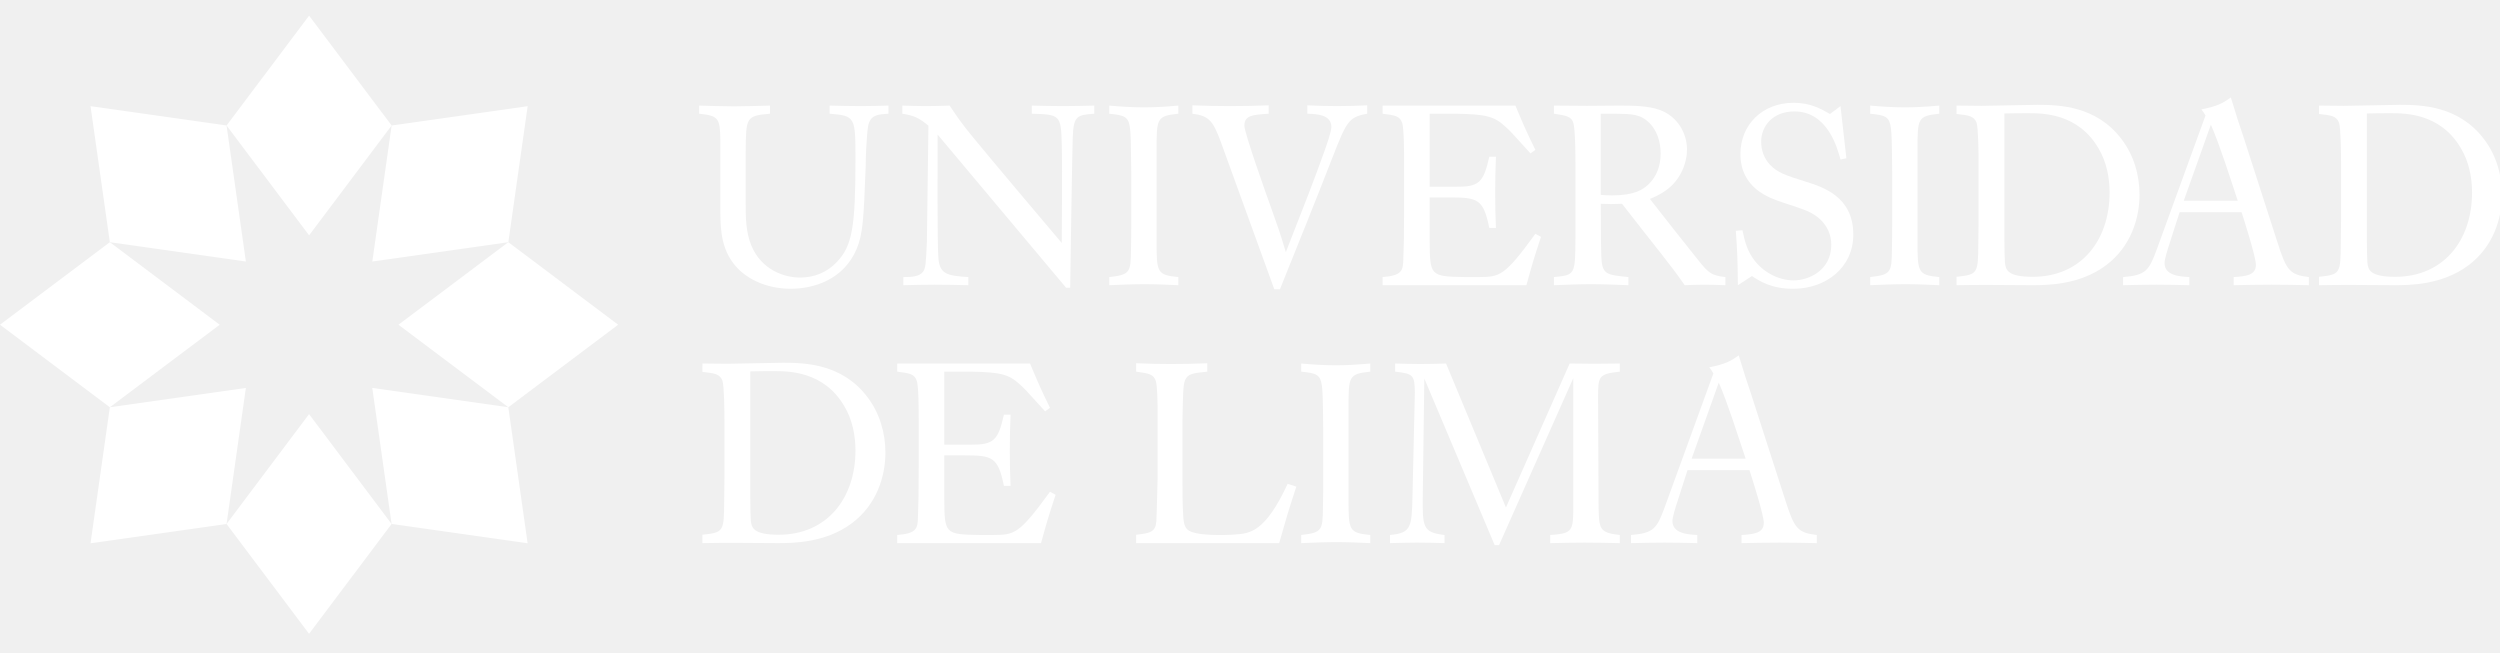
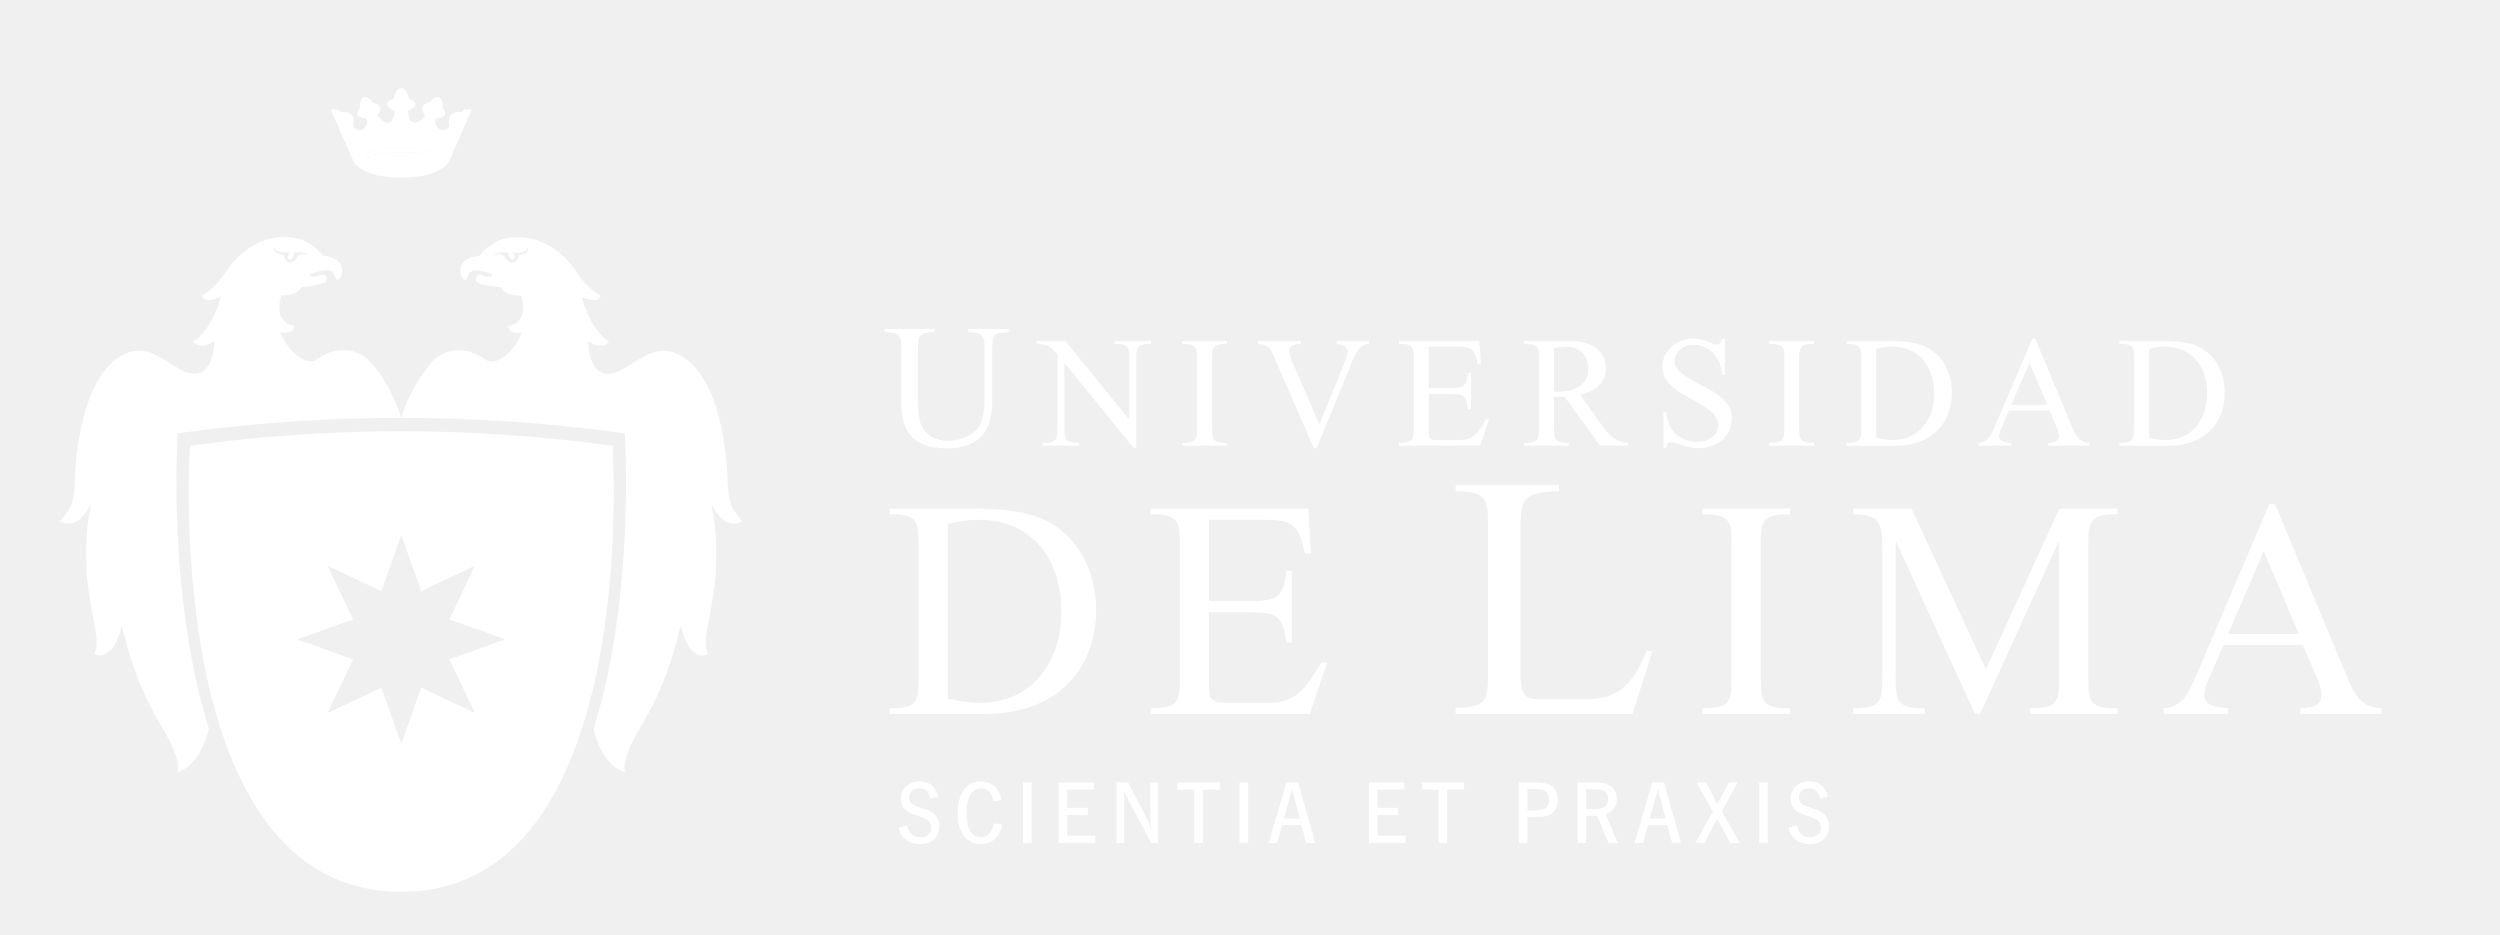
- <svg xmlns="http://www.w3.org/2000/svg" xmlns:xlink="http://www.w3.org/1999/xlink" version="1.1" id="Capa_1" x="0px" y="0px" width="433.111px" height="113px" viewBox="0 0 433.111 113" enable-background="new 0 0 433.111 113" xml:space="preserve">
-   <g>
-     <g>
-       <defs>
-         <rect id="SVGID_1_" x="-121.286" y="-182.743" width="676.028" height="478" />
-       </defs>
-       <clipPath id="SVGID_2_">
-         <use xlink:href="#SVGID_1_" overflow="visible" />
-       </clipPath>
-       <path clip-path="url(#SVGID_2_)" fill="#FFFFFF" d="M121.118,18.292c1.906,0.044,3.989,0.133,6.029,0.133    c2.083,0,4.123-0.089,6.25-0.133v1.41c-4.167,0.353-4.167,0.617-4.211,6.656v8.859c0,2.337,0,4.937,0.975,7.316    c1.774,4.276,5.764,5.554,8.467,5.554c2.395,0,4.656-0.881,6.385-2.732c2.616-2.777,3.191-5.994,3.191-17.675    c0-7.405,0-7.626-4.477-7.979v-1.41c1.773,0.044,3.591,0.089,5.363,0.089c1.597,0,3.238-0.045,4.833-0.089v1.41    c-1.685,0.088-2.837,0.221-3.325,1.455c-0.177,0.44-0.265,0.793-0.398,2.468c-0.222,2.954-0.222,4.628-0.222,5.157    c-0.355,9.345-0.487,11.769-1.596,14.414c-2.307,5.332-7.492,6.831-11.395,6.831c-3.724,0-6.828-1.322-8.867-3.217    c-3.237-3.086-3.28-7.009-3.324-9.962V24.286c-0.045-3.878-0.356-4.231-3.68-4.584v-1.41H121.118z" />
-     </g>
-     <g>
-       <defs>
-         <rect id="SVGID_3_" x="-121.286" y="-182.743" width="676.028" height="478" />
-       </defs>
-       <clipPath id="SVGID_4_">
-         <use xlink:href="#SVGID_3_" overflow="visible" />
-       </clipPath>
-       <path clip-path="url(#SVGID_4_)" fill="#FFFFFF" d="M156.323,18.292c1.373,0.044,2.748,0.089,4.122,0.089    c1.375,0,2.705-0.045,4.079-0.089c1.241,1.851,1.906,2.909,4.168,5.642c3.147,3.835,11.882,14.193,15.251,18.16    c0.088-12.386,0.044-15.03,0-17.146c-0.134-5.025-0.311-5.113-5.188-5.246v-1.41c1.818,0.044,3.636,0.089,5.498,0.089    c1.772,0,3.325-0.045,5.321-0.089v1.41c-2.928,0.221-3.593,0.309-3.726,4.056c-0.088,2.248-0.398,22.259-0.443,26.094h-0.709    L162.44,23.317c0,3.394-0.088,18.997,0.134,21.421c0.223,2.733,1.508,3.042,5.188,3.262v1.41    c-1.952-0.044-3.858-0.088-5.809-0.088c-1.772,0-3.636,0.044-5.454,0.088V48c1.375,0,2.75-0.044,3.415-0.926    c0.443-0.617,0.487-1.278,0.665-5.156l0.266-20.144c-1.64-1.366-2.527-1.764-4.521-2.072L156.323,18.292L156.323,18.292z" />
-     </g>
-     <g>
-       <defs>
-         <rect id="SVGID_5_" x="-121.286" y="-182.743" width="676.028" height="478" />
-       </defs>
-       <clipPath id="SVGID_6_">
-         <use xlink:href="#SVGID_5_" overflow="visible" />
-       </clipPath>
-       <path clip-path="url(#SVGID_6_)" fill="#FFFFFF" d="M192.171,18.292c1.995,0.177,4.034,0.309,6.074,0.309    c1.951,0,3.901-0.132,5.896-0.309v1.41c-3.768,0.396-3.768,0.794-3.768,6.348v15.735c0,5.378,0.045,5.862,3.768,6.215v1.41    c-1.994-0.088-3.856-0.176-5.764-0.176c-2.083,0-4.166,0.088-6.206,0.176V48c3.635-0.396,3.725-0.837,3.768-4.76    c0.045-1.72,0.045-3.482,0.045-5.246v-8.066c-0.045-5.421-0.088-6.699-0.222-7.758c-0.266-1.938-0.886-2.203-3.591-2.468V18.292    L192.171,18.292z" />
-     </g>
-     <g>
-       <defs>
-         <rect id="SVGID_7_" x="-121.286" y="-182.743" width="676.028" height="478" />
-       </defs>
-       <clipPath id="SVGID_8_">
-         <use xlink:href="#SVGID_7_" overflow="visible" />
-       </clipPath>
-       <path clip-path="url(#SVGID_8_)" fill="#FFFFFF" d="M206.581,18.248c2.084,0.088,4.346,0.132,6.518,0.132    c2.217,0,4.479-0.044,6.694-0.132v1.455c-2.748,0.176-4.212,0.264-4.212,2.071c0,1.277,3.947,12.341,4.699,14.413    c1.242,3.482,1.373,3.835,2.484,7.492c3.014-7.668,5.053-12.869,6.737-17.63c0.354-1.014,1.151-3.262,1.151-4.056    c0-2.115-2.481-2.247-4.166-2.291v-1.455c1.729,0.088,3.412,0.132,5.143,0.132c1.773,0,3.502-0.044,5.23-0.132v1.455    c-3.28,0.572-3.59,1.454-5.984,7.492c-2.97,7.67-6.072,15.296-9.132,22.921h-0.978l-9.31-25.653    c-1.331-3.57-2.04-4.408-4.878-4.76v-1.454H206.581z" />
-     </g>
-     <g>
-       <defs>
-         <rect id="SVGID_9_" x="-121.286" y="-182.743" width="676.028" height="478" />
-       </defs>
-       <clipPath id="SVGID_10_">
-         <use xlink:href="#SVGID_9_" overflow="visible" />
-       </clipPath>
-       <path clip-path="url(#SVGID_10_)" fill="#FFFFFF" d="M239.526,18.292h23.01c1.462,3.482,1.861,4.408,3.457,7.67l-0.842,0.617    c-3.592-3.968-3.592-3.968-4.391-4.673c-1.906-1.764-3.367-2.116-8.512-2.204h-4.566v12.65h4.389    c4.168,0.044,4.922-0.661,5.941-5.201h1.152c-0.089,2.072-0.133,4.188-0.133,6.303c0,2.028,0.044,4.056,0.133,6.039h-1.152    c-1.021-5.024-1.994-5.289-6.916-5.289h-3.414v7.493c0.045,6.038,0.045,6.215,6.118,6.303h2.351    c3.68-0.044,4.434-0.044,9.842-7.493l0.977,0.529c-1.242,3.746-1.508,4.672-2.527,8.374h-24.916V48    c3.369-0.265,3.547-1.102,3.591-3.129c0.09-2.116,0.133-4.232,0.133-8.64v-8.286c0-1.366,0-5.862-0.354-6.7    c-0.397-1.146-1.24-1.278-3.367-1.543v-1.41H239.526z" />
-     </g>
-     <g>
-       <defs>
-         <rect id="SVGID_11_" x="-121.286" y="-182.743" width="676.028" height="478" />
-       </defs>
-       <clipPath id="SVGID_12_">
-         <use xlink:href="#SVGID_11_" overflow="visible" />
-       </clipPath>
-       <path clip-path="url(#SVGID_12_)" fill="#FFFFFF" d="M269.21,18.292c1.907,0,3.857,0.044,5.766,0.044    c0.797,0,4.742-0.044,5.629-0.044c2.218,0,5.056,0.044,6.916,0.75c3.104,1.102,4.744,4.055,4.744,6.876    c0,0.969-0.223,2.556-1.063,4.099c-1.507,2.821-3.856,3.79-5.363,4.452c2.792,3.57,5.585,7.14,8.422,10.666    c1.774,2.248,2.351,2.601,4.656,2.865v1.41c-1.241-0.044-2.438-0.088-3.681-0.088c-1.152,0-2.129,0.044-3.369,0.088    c-1.596-2.291-2.04-2.82-3.946-5.289c-2.305-2.909-4.61-5.862-6.915-8.815c-0.621,0-1.24,0.045-1.861,0.045    s-1.197-0.045-1.818-0.045c0,5.554,0.045,7.67,0.089,9.08c0.134,3.173,0.798,3.218,4.698,3.614v1.41    c-2.172-0.088-4.344-0.176-6.516-0.176c-2.085,0-3.945,0.088-6.386,0.176V48c3.681-0.353,3.681-0.396,3.726-6.744V28.562    c0-1.233,0-5.905-0.354-7.229c-0.312-1.189-1.33-1.322-3.37-1.631v-1.41H269.21z M277.323,19.702v14.061    c0.664,0.044,1.285,0.088,1.906,0.088c3.99,0,5.453-1.013,6.473-2.027c1.242-1.234,1.996-2.997,1.996-5.245    c0-2.071-0.665-3.967-1.906-5.245c-1.598-1.587-3.061-1.587-5.854-1.631L277.323,19.702L277.323,19.702z" />
-     </g>
-     <g>
-       <defs>
-         <rect id="SVGID_13_" x="-121.286" y="-182.743" width="676.028" height="478" />
-       </defs>
-       <clipPath id="SVGID_14_">
-         <use xlink:href="#SVGID_13_" overflow="visible" />
-       </clipPath>
-       <path clip-path="url(#SVGID_14_)" fill="#FFFFFF" d="M301.873,39.891c0.354,1.63,0.665,3.173,1.772,4.804    c1.687,2.469,4.479,3.879,7.095,3.879c2.616,0,6.518-1.72,6.518-6.171c0-1.499-0.532-3.438-2.571-4.937    c-1.242-0.882-2.039-1.146-5.809-2.38c-2.395-0.794-7.359-2.469-7.359-8.42c0-4.979,3.726-8.858,9.223-8.858    c2.883,0,4.654,1.014,6.296,1.939l1.817-1.366l1.02,9.035l-1.02,0.221c-0.578-2.16-2.306-8.331-7.98-8.331    c-3.813,0-5.764,2.601-5.764,5.245c0,1.455,0.488,2.91,1.552,4.012c1.286,1.365,2.794,1.851,6.03,2.864    c3.104,0.97,8.379,2.601,8.379,9.212c0,5.73-4.744,9.39-10.42,9.39c-3.855,0-5.852-1.367-7.137-2.205l-2.438,1.587    c-0.046-4.539-0.089-5.598-0.354-9.432L301.873,39.891z" />
-     </g>
-     <g>
-       <defs>
-         <rect id="SVGID_15_" x="-121.286" y="-182.743" width="676.028" height="478" />
-       </defs>
-       <clipPath id="SVGID_16_">
-         <use xlink:href="#SVGID_15_" overflow="visible" />
-       </clipPath>
-       <path clip-path="url(#SVGID_16_)" fill="#FFFFFF" d="M323.999,18.292c1.995,0.177,4.033,0.309,6.072,0.309    c1.951,0,3.902-0.132,5.897-0.309v1.41c-3.77,0.396-3.77,0.794-3.77,6.348v15.735c0,5.378,0.045,5.862,3.77,6.215v1.41    c-1.995-0.088-3.856-0.176-5.765-0.176c-2.083,0-4.167,0.088-6.206,0.176V48c3.635-0.396,3.724-0.837,3.769-4.76    c0.045-1.72,0.045-3.482,0.045-5.246v-8.066c-0.045-5.421-0.09-6.699-0.223-7.758c-0.267-1.938-0.887-2.203-3.591-2.468    L323.999,18.292L323.999,18.292z" />
-     </g>
-     <g>
-       <defs>
-         <rect id="SVGID_17_" x="-121.286" y="-182.743" width="676.028" height="478" />
-       </defs>
-       <clipPath id="SVGID_18_">
-         <use xlink:href="#SVGID_17_" overflow="visible" />
-       </clipPath>
-       <path clip-path="url(#SVGID_18_)" fill="#FFFFFF" d="M338.962,18.292c1.463,0,2.883,0.044,4.346,0.044    c0.709,0,2.705-0.044,4.787-0.088c2.04-0.044,4.123-0.088,4.879-0.088c3.723,0,10.195,0.176,14.541,5.906    c2.172,2.82,3.146,6.303,3.146,9.653c0,4.143-1.508,8.991-5.764,12.209c-4.61,3.481-10.33,3.481-12.945,3.481    c-1.02,0-6.118-0.044-7.271-0.044c-1.861,0-3.592,0-5.72,0.044v-1.454c3.726-0.397,3.726-0.573,3.771-5.818    c0-1.234,0.043-2.468,0.043-3.702V27.856c0-1.365-0.043-5.73-0.354-6.611c-0.444-1.146-1.374-1.278-3.459-1.499L338.962,18.292    L338.962,18.292z M347.253,41.653c0,1.278,0.045,3.394,0.089,3.834c0.134,1.235,0.398,2.469,4.832,2.469    c8.29,0,13.302-6.215,13.302-14.633c0-2.514-0.533-5.334-1.951-7.671c-3.547-6.038-9.664-6.038-12.104-6.038    c-1.109,0-2.794,0-4.168,0.044V41.653z" />
-     </g>
-     <g>
-       <defs>
-         <rect id="SVGID_19_" x="-121.286" y="-182.743" width="676.028" height="478" />
-       </defs>
-       <clipPath id="SVGID_20_">
-         <use xlink:href="#SVGID_19_" overflow="visible" />
-       </clipPath>
-       <path clip-path="url(#SVGID_20_)" fill="#FFFFFF" d="M367.813,48c3.901-0.308,4.479-1.102,5.809-4.717    c2.838-7.757,5.631-15.515,8.469-23.272c-0.267-0.44-0.354-0.617-0.71-1.058c2.839-0.573,3.681-1.058,5.099-2.072    c1.108,3.615,1.33,4.32,2.174,6.789l5.896,18.292c1.552,4.849,2.084,5.642,5.453,6.038v1.411    c-2.084-0.045-4.345-0.089-6.519-0.089c-2.172,0-4.346,0.044-6.518,0.089V48c2.129-0.133,3.858-0.308,3.858-2.115    c0-1.322-1.861-7.185-2.483-9.124h-10.729c-0.576,1.764-1.152,3.526-1.686,5.245c-0.398,1.19-0.931,2.909-0.931,3.57    c0,2.204,2.749,2.336,4.3,2.424v1.411c-1.861-0.045-3.813-0.089-5.675-0.089c-1.95,0-3.856,0.044-5.808,0.089V48L367.813,48z     M387.677,34.777c-1.463-4.408-3.148-9.741-4.656-13.18l-4.697,13.18H387.677z" />
-     </g>
-     <g>
-       <defs>
-         <rect id="SVGID_21_" x="-121.286" y="-182.743" width="676.028" height="478" />
-       </defs>
-       <clipPath id="SVGID_22_">
-         <use xlink:href="#SVGID_21_" overflow="visible" />
-       </clipPath>
-       <path clip-path="url(#SVGID_22_)" fill="#FFFFFF" d="M401.756,18.292c1.463,0,2.882,0.044,4.345,0.044    c0.71,0,2.705-0.044,4.788-0.088c2.04-0.044,4.123-0.088,4.878-0.088c3.725,0,10.196,0.176,14.541,5.906    c2.174,2.82,3.148,6.303,3.148,9.653c0,4.143-1.508,8.991-5.764,12.209c-4.611,3.481-10.33,3.481-12.945,3.481    c-1.021,0-6.119-0.044-7.271-0.044c-1.861,0-3.592,0-5.72,0.044v-1.454c3.726-0.397,3.726-0.573,3.771-5.818    c0-1.234,0.044-2.468,0.044-3.702V27.856c0-1.365-0.044-5.73-0.354-6.611c-0.444-1.146-1.374-1.278-3.459-1.499L401.756,18.292    L401.756,18.292z M410.047,41.653c0,1.278,0.044,3.394,0.089,3.834c0.133,1.235,0.398,2.469,4.832,2.469    c8.29,0,13.301-6.215,13.301-14.633c0-2.514-0.531-5.334-1.95-7.671c-3.546-6.038-9.663-6.038-12.104-6.038    c-1.107,0-2.794,0-4.168,0.044V41.653z" />
-     </g>
-     <g>
-       <defs>
-         <rect id="SVGID_23_" x="-121.286" y="-182.743" width="676.028" height="478" />
-       </defs>
-       <clipPath id="SVGID_24_">
-         <use xlink:href="#SVGID_23_" overflow="visible" />
-       </clipPath>
-       <path clip-path="url(#SVGID_24_)" fill="#FFFFFF" d="M121.693,62.977c1.463,0,2.883,0.043,4.345,0.043    c0.71,0,2.706-0.043,4.788-0.088c2.04-0.043,4.124-0.088,4.878-0.088c3.725,0,10.196,0.176,14.541,5.906    c2.172,2.82,3.148,6.303,3.148,9.652c0,4.144-1.508,8.99-5.764,12.209c-4.611,3.481-10.331,3.481-12.946,3.481    c-1.02,0-6.118-0.045-7.271-0.045c-1.862,0-3.592,0-5.72,0.045v-1.452c3.724-0.397,3.724-0.572,3.769-5.818    c0-1.234,0.043-2.469,0.043-3.702V72.54c0-1.366-0.043-5.729-0.354-6.61c-0.443-1.146-1.375-1.279-3.458-1.498L121.693,62.977    L121.693,62.977z M129.984,86.337c0,1.277,0.045,3.394,0.089,3.834c0.132,1.235,0.399,2.47,4.832,2.47    c8.291,0,13.3-6.217,13.3-14.635c0-2.513-0.531-5.334-1.95-7.669c-3.547-6.039-9.664-6.039-12.104-6.039    c-1.108,0-2.792,0-4.167,0.043V86.337L129.984,86.337z" />
-     </g>
-     <g>
-       <defs>
-         <rect id="SVGID_25_" x="-121.286" y="-182.743" width="676.028" height="478" />
-       </defs>
-       <clipPath id="SVGID_26_">
-         <use xlink:href="#SVGID_25_" overflow="visible" />
-       </clipPath>
-       <path clip-path="url(#SVGID_26_)" fill="#FFFFFF" d="M155.436,62.977h23.01c1.463,3.48,1.862,4.407,3.458,7.668l-0.843,0.617    c-3.591-3.967-3.591-3.967-4.389-4.672c-1.906-1.763-3.369-2.115-8.513-2.204h-4.566v12.65h4.39    c4.168,0.044,4.921-0.661,5.94-5.201h1.153c-0.089,2.072-0.133,4.188-0.133,6.304c0,2.027,0.044,4.055,0.133,6.037h-1.153    c-1.02-5.023-1.994-5.289-6.915-5.289h-3.415v7.493c0.045,6.039,0.045,6.216,6.118,6.304h2.351    c3.68-0.045,4.434-0.045,9.842-7.492l0.976,0.529c-1.241,3.745-1.508,4.672-2.527,8.373h-24.916v-1.41    c3.369-0.265,3.547-1.103,3.592-3.129c0.089-2.115,0.132-4.23,0.132-8.64v-8.287c0-1.366,0-5.86-0.354-6.698    c-0.398-1.146-1.241-1.279-3.369-1.543v-1.41H155.436z" />
-     </g>
-     <g>
-       <defs>
-         <rect id="SVGID_27_" x="-121.286" y="-182.743" width="676.028" height="478" />
-       </defs>
-       <clipPath id="SVGID_28_">
-         <use xlink:href="#SVGID_27_" overflow="visible" />
-       </clipPath>
-       <path clip-path="url(#SVGID_28_)" fill="#FFFFFF" d="M196.827,62.932c1.906,0.088,4.034,0.133,6.074,0.133    c2.083,0,4.167-0.045,6.251-0.133v1.454c-2.526,0.265-3.369,0.354-3.857,1.499c-0.354,0.881-0.354,2.909-0.443,7.098v8.858    c0,3.042,0,5.511,0.133,7.492c0.045,0.706,0.089,1.853,0.755,2.424c1.24,1.146,6.649,0.972,8.245,0.839    c2.527-0.177,5.188-0.354,9.089-8.771l1.507,0.484c-1.418,4.318-1.771,5.553-2.971,9.784h-24.782v-1.452    c2.394-0.266,3.369-0.441,3.502-2.336c0.044-1.015,0.09-1.896,0.222-7.537V71.262c0-1.102-0.043-4.451-0.31-5.244    c-0.399-1.19-1.153-1.322-3.414-1.632L196.827,62.932L196.827,62.932z" />
-     </g>
-     <g>
-       <defs>
-         <rect id="SVGID_29_" x="-121.286" y="-182.743" width="676.028" height="478" />
-       </defs>
-       <clipPath id="SVGID_30_">
-         <use xlink:href="#SVGID_29_" overflow="visible" />
-       </clipPath>
-       <path clip-path="url(#SVGID_30_)" fill="#FFFFFF" d="M225.427,62.977c1.995,0.176,4.033,0.309,6.072,0.309    c1.952,0,3.902-0.133,5.896-0.309v1.409c-3.769,0.396-3.769,0.794-3.769,6.347v15.736c0,5.377,0.045,5.862,3.769,6.215v1.41    c-1.994-0.088-3.855-0.176-5.764-0.176c-2.083,0-4.167,0.088-6.206,0.176v-1.41c3.636-0.396,3.724-0.838,3.769-4.761    c0.045-1.719,0.045-3.481,0.045-5.245v-8.064c-0.045-5.422-0.09-6.701-0.223-7.758c-0.267-1.939-0.888-2.205-3.591-2.47    L225.427,62.977L225.427,62.977z" />
-     </g>
-     <g>
-       <defs>
-         <rect id="SVGID_31_" x="-121.286" y="-182.743" width="676.028" height="478" />
-       </defs>
-       <clipPath id="SVGID_32_">
-         <use xlink:href="#SVGID_31_" overflow="visible" />
-       </clipPath>
-       <path clip-path="url(#SVGID_32_)" fill="#FFFFFF" d="M241.698,62.977c1.463,0.043,2.971,0.086,4.433,0.086    c1.463,0,2.927-0.043,4.39-0.086l10.375,24.946l11.039-24.946c1.418,0,2.838,0.043,4.301,0.043s2.927-0.043,4.39-0.043v1.41    c-3.681,0.396-3.769,0.793-3.769,4.451l0.088,18.909c0.089,3.879,0.089,4.54,3.681,4.937v1.41    c-2.039-0.044-4.079-0.088-6.118-0.088c-1.861,0-3.635,0.044-5.941,0.088v-1.41c3.459-0.22,3.946-0.572,3.99-3.834V65.532    L259.7,94.445h-0.754l-12.192-28.869l-0.267,20.408c-0.043,5.289-0.043,6.258,3.77,6.699v1.409    c-1.552-0.044-3.146-0.088-4.699-0.088c-1.598,0-2.75,0.044-4.744,0.088v-1.409c3.725-0.354,3.77-1.322,3.9-7.054l0.4-17.587    c-0.045-3.041-0.223-3.307-3.414-3.658v-1.408H241.698z" />
-     </g>
-     <g>
-       <defs>
-         <rect id="SVGID_33_" x="-121.286" y="-182.743" width="676.028" height="478" />
-       </defs>
-       <clipPath id="SVGID_34_">
-         <use xlink:href="#SVGID_33_" overflow="visible" />
-       </clipPath>
-       <path clip-path="url(#SVGID_34_)" fill="#FFFFFF" d="M282.558,92.684c3.9-0.309,4.478-1.103,5.808-4.717    c2.838-7.757,5.632-15.515,8.469-23.271c-0.267-0.44-0.354-0.617-0.71-1.059c2.838-0.572,3.682-1.058,5.1-2.07    c1.107,3.613,1.33,4.318,2.172,6.787l5.896,18.293c1.551,4.848,2.084,5.642,5.453,6.037v1.41    c-2.083-0.044-4.346-0.088-6.518-0.088c-2.174,0-4.346,0.044-6.518,0.088v-1.41c2.127-0.132,3.857-0.309,3.857-2.115    c0-1.322-1.863-7.186-2.483-9.125h-10.729c-0.574,1.765-1.151,3.527-1.685,5.246c-0.399,1.189-0.931,2.91-0.931,3.57    c0,2.203,2.748,2.336,4.301,2.424v1.41c-1.861-0.044-3.813-0.088-5.676-0.088c-1.95,0-3.857,0.044-5.807,0.088V92.684    L282.558,92.684z M302.419,79.461c-1.463-4.408-3.148-9.74-4.654-13.179l-4.699,13.179H302.419z" />
-     </g>
-     <g>
-       <defs>
-         <rect id="SVGID_35_" x="-121.286" y="-182.743" width="676.028" height="478" />
-       </defs>
-       <clipPath id="SVGID_36_">
-         <use xlink:href="#SVGID_35_" overflow="visible" />
-       </clipPath>
-       <polygon clip-path="url(#SVGID_36_)" fill="#FFFFFF" points="39.25,21.741 53.55,2.711 67.849,21.741 53.55,40.771   " />
-     </g>
-     <g>
-       <defs>
-         <rect id="SVGID_37_" x="-121.286" y="-182.743" width="676.028" height="478" />
-       </defs>
-       <clipPath id="SVGID_38_">
-         <use xlink:href="#SVGID_37_" overflow="visible" />
-       </clipPath>
-       <polygon clip-path="url(#SVGID_38_)" fill="#FFFFFF" points="67.849,21.741 91.415,18.396 88.069,41.961 64.502,45.307   " />
-     </g>
-     <g>
-       <defs>
-         <rect id="SVGID_39_" x="-121.286" y="-182.743" width="676.028" height="478" />
-       </defs>
-       <clipPath id="SVGID_40_">
-         <use xlink:href="#SVGID_39_" overflow="visible" />
-       </clipPath>
-       <polygon clip-path="url(#SVGID_40_)" fill="#FFFFFF" points="88.062,41.958 107.091,56.256 88.062,70.555 69.032,56.256   " />
-     </g>
-     <g>
-       <defs>
-         <rect id="SVGID_41_" x="-121.286" y="-182.743" width="676.028" height="478" />
-       </defs>
-       <clipPath id="SVGID_42_">
-         <use xlink:href="#SVGID_41_" overflow="visible" />
-       </clipPath>
-       <polygon clip-path="url(#SVGID_42_)" fill="#FFFFFF" points="88.062,70.555 91.407,94.12 67.841,90.773 64.495,67.208   " />
-     </g>
-     <g>
-       <defs>
-         <rect id="SVGID_43_" x="-121.286" y="-182.743" width="676.028" height="478" />
-       </defs>
-       <clipPath id="SVGID_44_">
-         <use xlink:href="#SVGID_43_" overflow="visible" />
-       </clipPath>
-       <polygon clip-path="url(#SVGID_44_)" fill="#FFFFFF" points="67.842,90.773 53.544,109.803 39.247,90.773 53.544,71.743   " />
-     </g>
-     <g>
-       <defs>
-         <rect id="SVGID_45_" x="-121.286" y="-182.743" width="676.028" height="478" />
-       </defs>
-       <clipPath id="SVGID_46_">
-         <use xlink:href="#SVGID_45_" overflow="visible" />
-       </clipPath>
-       <polygon clip-path="url(#SVGID_46_)" fill="#FFFFFF" points="39.25,90.773 15.684,94.12 19.03,70.555 42.596,67.208   " />
-     </g>
-     <g>
-       <defs>
-         <rect id="SVGID_47_" x="-121.286" y="-182.743" width="676.028" height="478" />
-       </defs>
-       <clipPath id="SVGID_48_">
-         <use xlink:href="#SVGID_47_" overflow="visible" />
-       </clipPath>
-       <polygon clip-path="url(#SVGID_48_)" fill="#FFFFFF" points="19.03,70.555 0,56.256 19.03,41.958 38.06,56.256   " />
-     </g>
-     <g>
-       <defs>
-         <rect id="SVGID_49_" x="-121.286" y="-182.743" width="676.028" height="478" />
-       </defs>
-       <clipPath id="SVGID_50_">
-         <use xlink:href="#SVGID_49_" overflow="visible" />
-       </clipPath>
-       <polygon clip-path="url(#SVGID_50_)" fill="#FFFFFF" points="19.03,41.961 15.684,18.395 39.25,21.74 42.596,45.307   " />
-     </g>
-   </g>
+ <svg xmlns="http://www.w3.org/2000/svg" version="1.1" id="Capa_1" x="0px" y="0px" width="141.73px" height="53px" viewBox="0 0 141.73 53" enable-background="new 0 0 141.73 53" xml:space="preserve">
+   <path fill="#FFFFFF" d="M10.076,24.571c0,0,5.688-0.892,12.67-0.879c-0.404-1.292-1.037-2.375-1.771-3.211  c0,0-1.208-1.377-3.038-0.086c-0.365,0.259-1.342,0.009-2.068-1.576c0.074,0.048,0.823,0.145,0.79-0.354  c0,0-1.207-0.098-0.709-1.725l0.127,0.011c0,0,0.707,0.052,1.033-0.489c0,0,0.748-0.023,1.258-0.227  c0.319-0.127,0.087-0.594-0.163-0.448c0,0-0.273,0.104-0.437,0.104c-0.297-0.041-0.209-0.163,0.116-0.256  c0.58-0.165,0.961-0.18,1.078,0.187c0,0,0.116,0.385,0.285,0.181c0.234-0.282,0.367-1.187-0.943-1.31c0,0-0.367-0.546-1.135-0.879  c0,0-2.229-0.954-4.226,1.575c0,0-0.597,1.095-1.483,1.564c-0.083,0.042,0.129,0.515,1.053,0.064c0,0-0.381,1.741-1.526,2.536  c-0.103,0.07,0.494,0.536,1.161-0.032c0,0,0.003,2.174-1.389,1.829c-0.65-0.08-1.851-1.256-2.78-1.263c0,0-2.762-0.403-3.583,5.535  c-0.342,2.471,0.139,2.919-0.99,4.112c0,0,0.892,0.72,1.751-0.957c-0.038,0.429-0.417,1.495-0.215,4.298  c0.301,2.536,0.764,3.437,0.419,4.169c0.043,0.17,1.125,0.418,1.543-1.611c0,0,0.6,3.011,2.135,5.539  c1.613,2.657,0.853,2.857,1.002,2.81c1.17-0.359,1.63-1.784,1.804-2.469C9.46,33.717,10.076,24.571,10.076,24.571 M15.593,14.04  c0.014,0.371,0.863,0.266,0.863,0.266c-0.282,0.322-0.11,0.466,0.054,0.391c0.164-0.076,0.148-0.378,0.148-0.378  c0.732-0.065,0.816,0.155,0.816,0.155c-0.449-0.186-0.583,0.067-0.583,0.067c-0.493,0.711-0.843,0.086-0.776-0.068  C15.287,14.287,15.593,14.04,15.593,14.04" />
+   <path fill="#FFFFFF" d="M41.097,25.428c-0.821-5.938-3.583-5.535-3.583-5.535c-0.929,0.006-2.13,1.183-2.78,1.263  c-1.393,0.347-1.39-1.83-1.39-1.83c0.667,0.57,1.263,0.104,1.161,0.034c-1.145-0.796-1.525-2.537-1.525-2.537  c0.923,0.452,1.136-0.021,1.052-0.063c-0.886-0.468-1.482-1.563-1.482-1.563c-1.997-2.529-4.227-1.575-4.227-1.575  c-0.769,0.332-1.135,0.878-1.135,0.878c-1.31,0.123-1.177,1.028-0.943,1.31c0.169,0.205,0.285-0.18,0.285-0.18  c0.117-0.367,0.497-0.352,1.077-0.186c0.326,0.093,0.414,0.215,0.116,0.256c-0.164,0-0.437-0.105-0.437-0.105  c-0.25-0.145-0.483,0.321-0.163,0.449c0.509,0.204,1.257,0.226,1.257,0.226c0.326,0.542,1.033,0.491,1.033,0.491l0.127-0.012  c0.498,1.627-0.709,1.726-0.709,1.726c-0.033,0.499,0.716,0.401,0.79,0.354c-0.725,1.585-1.702,1.835-2.067,1.577  c-1.831-1.292-3.039,0.084-3.039,0.084c-0.732,0.835-1.364,1.915-1.768,3.203h0.001c6.984-0.012,12.674,0.878,12.674,0.878  s0.616,9.161-1.774,16.76c0.176,0.687,0.637,2.102,1.802,2.458c0.15,0.046-0.61-0.154,1.002-2.812  c1.535-2.527,2.135-5.539,2.135-5.539c0.419,2.03,1.5,1.783,1.543,1.612c-0.344-0.731,0.119-1.632,0.419-4.168  c0.203-2.803-0.176-3.87-0.214-4.297c0.86,1.676,1.751,0.956,1.751,0.956C40.958,28.348,41.438,27.899,41.097,25.428 M29.376,14.48  c0.066,0.156-0.284,0.78-0.777,0.07c0,0-0.135-0.254-0.583-0.068c0,0,0.084-0.22,0.816-0.155c0,0-0.014,0.302,0.149,0.377  c0.164,0.076,0.335-0.068,0.053-0.39c0,0,0.849,0.105,0.863-0.266C29.897,14.048,30.203,14.295,29.376,14.48" />
+   <path fill="#FFFFFF" d="M34.727,25.279c0,0-5.377-0.841-11.979-0.83c-6.599-0.011-11.979,0.83-11.979,0.83  s-1.7,25.278,11.979,25.278C36.428,50.557,34.727,25.279,34.727,25.279 M26.928,40.429L23.88,38.98l-1.131,3.18l-1.131-3.18  l-3.05,1.448l1.45-3.05l-3.182-1.132l3.182-1.129l-1.45-3.05l3.05,1.449l1.131-3.181l1.131,3.181l3.048-1.449l-1.448,3.05  l3.181,1.129l-3.181,1.132L26.928,40.429z" />
+   <path fill="#FFFFFF" d="M20.595,8.892c0.171-0.319,0.934-0.492,2.147-0.488h0.003h0.003c1.216-0.004,1.978,0.17,2.148,0.489  c0.051,0.094-0.196,0.13-0.206,0.11c-0.074-0.138-0.566-0.37-1.945-0.366c-1.695-0.005-1.924,0.328-1.944,0.366  C20.791,9.021,20.543,8.987,20.595,8.892" />
+   <path fill="#FFFFFF" d="M22.748,10.069h0.001c2.354,0,2.726-0.958,2.726-0.958l1.257-2.886c0,0-0.437-0.124-0.539,0.144  c0,0-0.93-0.221-0.718,0.79c0,0-0.451,0.588-0.779-0.132c0,0-0.12-0.341,0.18-0.341c0,0,0.627-0.015,0.223-0.585  c0,0,0.017-1.153-0.779-0.271c0,0-0.717,0.095-0.209,0.713c0,0-0.852,1.085-0.987-0.25c0,0,0.927-0.403,0.061-0.687  c-0.118-0.62-0.382-0.6-0.427-0.607h-0.025c-0.316,0.012-0.419,0.607-0.419,0.607c-0.869,0.284,0.061,0.687,0.061,0.687  c-0.137,1.334-0.989,0.25-0.989,0.25c0.508-0.619-0.21-0.713-0.21-0.713c-0.793-0.883-0.78,0.271-0.78,0.271  c-0.405,0.57,0.228,0.585,0.228,0.585c0.297,0,0.178,0.341,0.178,0.341c-0.331,0.72-0.78,0.132-0.78,0.132  c0.21-1.01-0.718-0.79-0.718-0.79c-0.1-0.256-0.544-0.141-0.544-0.141l1.262,2.882C20.022,9.111,20.393,10.069,22.748,10.069   M20.595,8.892c0.171-0.319,0.934-0.492,2.146-0.488h0.003h0.003c1.214-0.004,1.978,0.17,2.148,0.489  c0.05,0.094-0.196,0.13-0.206,0.11c-0.075-0.138-0.567-0.37-1.946-0.365c-1.695-0.006-1.923,0.327-1.943,0.365  C20.791,9.022,20.543,8.987,20.595,8.892" />
+   <path fill="#FFFFFF" d="M52.74,45.271c-0.077-0.39-0.289-0.585-0.629-0.585c-0.333,0-0.565,0.21-0.565,0.514  c0,0.309,0.129,0.427,0.643,0.586c0.309,0.092,0.494,0.175,0.658,0.272c0.263,0.165,0.412,0.453,0.412,0.788  c0,0.602-0.442,1.009-1.091,1.009c-0.638,0-1.1-0.351-1.219-0.932l0.469-0.122c0.138,0.473,0.36,0.667,0.766,0.667  c0.354,0,0.603-0.221,0.603-0.54c0-0.33-0.166-0.489-0.649-0.639c-0.344-0.103-0.447-0.144-0.602-0.228  c-0.303-0.168-0.458-0.442-0.458-0.806c0-0.556,0.448-0.957,1.07-0.957c0.551,0,0.926,0.313,1.04,0.868L52.74,45.271z" />
+   <path fill="#FFFFFF" d="M56.32,45.441c-0.088-0.489-0.335-0.756-0.695-0.756c-0.52,0-0.833,0.514-0.833,1.363  c0,0.947,0.278,1.419,0.833,1.419c0.365,0,0.648-0.309,0.725-0.792l0.469,0.087c-0.124,0.68-0.582,1.092-1.209,1.092  c-0.823,0-1.317-0.664-1.317-1.766c0-1.111,0.505-1.789,1.327-1.789c0.608,0,1.014,0.359,1.169,1.049L56.32,45.441z" />
+   <rect x="57.996" y="44.361" fill="#FFFFFF" width="0.489" height="3.432" />
+   <polygon fill="#FFFFFF" points="62.02,44.361 62.02,44.762 60.502,44.762 60.502,45.797 61.675,45.797 61.675,46.213 60.502,46.213   60.502,47.376 62.097,47.376 62.097,47.792 60.014,47.792 60.014,44.361 " />
+   <path fill="#FFFFFF" d="M65.657,47.793H65.26l-1.363-2.587c-0.092-0.169-0.118-0.237-0.189-0.432c0.025,0.184,0.03,0.339,0.03,0.724  v2.295h-0.447v-3.432h0.668l1.096,2.119c0.066,0.13,0.133,0.315,0.205,0.551c-0.036-0.262-0.051-0.509-0.051-0.792v-1.878h0.447  V47.793z" />
+   <polygon fill="#FFFFFF" points="69.15,44.361 69.15,44.773 68.193,44.773 68.193,47.792 67.704,47.792 67.704,44.773 66.757,44.773   66.757,44.361 " />
+   <rect x="70.271" y="44.361" fill="#FFFFFF" width="0.488" height="3.432" />
+   <path fill="#FFFFFF" d="M72.4,47.793h-0.478l1.008-3.432h0.664l0.962,3.432h-0.504l-0.268-1.009h-1.096L72.4,47.793z M73.688,46.408  l-0.376-1.415c-0.047-0.185-0.047-0.18-0.067-0.292c-0.011,0.082-0.016,0.107-0.036,0.184c-0.015,0.042-0.02,0.078-0.03,0.108  l-0.392,1.415H73.688z" />
+   <polygon fill="#FFFFFF" points="79.613,44.361 79.613,44.762 78.096,44.762 78.096,45.797 79.269,45.797 79.269,46.213   78.096,46.213 78.096,47.376 79.689,47.376 79.689,47.792 77.606,47.792 77.606,44.361 " />
+   <polygon fill="#FFFFFF" points="83.003,44.361 83.003,44.773 82.046,44.773 82.046,47.792 81.558,47.792 81.558,44.773   80.611,44.773 80.611,44.361 " />
+   <path fill="#FFFFFF" d="M87.072,44.361c0.334,0,0.521,0.031,0.715,0.108c0.329,0.139,0.535,0.479,0.535,0.886  c0,0.282-0.104,0.535-0.294,0.708c-0.195,0.186-0.436,0.253-0.885,0.253h-0.55v1.477h-0.488v-3.432H87.072z M87.094,45.94  c0.509,0,0.729-0.18,0.729-0.601c0-0.258-0.124-0.473-0.313-0.545c-0.108-0.042-0.252-0.057-0.483-0.057h-0.433v1.203H87.094z" />
+   <path fill="#FFFFFF" d="M90.371,44.361c0.4,0,0.528,0.016,0.739,0.094c0.339,0.128,0.557,0.453,0.557,0.842  c0,0.407-0.227,0.706-0.639,0.859l0.689,1.636h-0.525L90.55,46.25h-0.051h-0.257h-0.263h-0.057v1.542h-0.49v-3.431H90.371z   M90.386,45.864c0.303,0,0.411-0.016,0.529-0.083c0.159-0.081,0.253-0.262,0.253-0.478c0-0.257-0.134-0.458-0.345-0.52  c-0.124-0.031-0.269-0.046-0.516-0.046h-0.385v1.126H90.386z" />
+   <path fill="#FFFFFF" d="M93.143,47.793h-0.479l1.009-3.432h0.663l0.962,3.432h-0.503l-0.268-1.009h-1.096L93.143,47.793z   M94.429,46.408l-0.375-1.415c-0.047-0.185-0.047-0.18-0.068-0.292c-0.01,0.082-0.015,0.107-0.035,0.184  c-0.016,0.042-0.021,0.078-0.03,0.108l-0.392,1.415H94.429z" />
+   <path fill="#FFFFFF" d="M97.613,45.987l1.019,1.806h-0.54l-0.659-1.244c-0.062-0.125-0.052-0.109-0.072-0.155  c-0.02,0.062-0.02,0.062-0.072,0.155l-0.678,1.244h-0.505l1.004-1.78l-0.926-1.652h0.539l0.565,1.086  c0.043,0.077,0.053,0.102,0.072,0.164c0.021-0.066,0.031-0.082,0.072-0.164l0.586-1.086h0.495L97.613,45.987z" />
+   <rect x="99.732" y="44.361" fill="#FFFFFF" width="0.488" height="3.432" />
+   <path fill="#FFFFFF" d="M103.18,45.271c-0.078-0.39-0.288-0.585-0.628-0.585c-0.335,0-0.565,0.21-0.565,0.514  c0,0.309,0.128,0.427,0.643,0.586c0.309,0.092,0.493,0.175,0.658,0.272c0.263,0.165,0.411,0.453,0.411,0.788  c0,0.602-0.442,1.009-1.09,1.009c-0.638,0-1.101-0.351-1.219-0.932l0.467-0.122c0.14,0.473,0.36,0.667,0.767,0.667  c0.355,0,0.603-0.221,0.603-0.54c0-0.33-0.165-0.489-0.648-0.639c-0.344-0.103-0.448-0.144-0.602-0.228  c-0.304-0.168-0.458-0.442-0.458-0.806c0-0.556,0.448-0.957,1.07-0.957c0.551,0,0.926,0.313,1.039,0.868L103.18,45.271z" />
+   <path fill="#FFFFFF" d="M52.085,31.067c0-1.475,0-1.915-1.653-1.915v-0.317h4.501c1.601,0,3.499,0.052,4.871,0.967  c1.6,1.073,2.338,2.918,2.338,4.798c0,3.184-2.075,5.874-6.294,5.874h-5.415v-0.315c1.653,0,1.653-0.44,1.653-1.918V31.067z   M53.737,39.612c0.598,0.141,1.213,0.229,1.829,0.229c3.007,0,4.607-2.374,4.607-5.187c0-2.883-1.618-5.186-4.677-5.186  c-0.597,0-1.195,0.088-1.758,0.246V39.612z" />
+   <path fill="#FFFFFF" d="M68.54,34.074h2.339c1.389,0,1.934-0.14,2.038-1.705h0.317v4.061h-0.317  c-0.139-1.547-0.614-1.722-2.038-1.722H68.54v4.254c0,0.72,0.211,0.878,0.95,0.878h2.391c1.548,0,2.109-0.721,3.023-2.285h0.335  l-0.985,2.918h-9.019v-0.317c1.654,0,1.654-0.44,1.654-1.916v-7.174c0-1.477,0-1.916-1.654-1.916v-0.317h8.932l0.158,2.549h-0.352  c-0.335-1.776-0.81-1.916-2.462-1.916H68.54V34.074z" />
+   <path fill="#FFFFFF" d="M86.204,37.928c0,0.979,0,1.703,0.881,1.703h2.9c1.566,0,2.547-0.646,3.369-2.742l0.313,0.059l-1.117,3.527  h-10.03v-0.353c1.842,0,1.842-0.49,1.842-2.135v-7.994c0-1.645,0-2.136-1.842-2.136v-0.352h5.858v0.352  c-2.175,0-2.175,0.568-2.175,2.333V37.928z" />
+   <path fill="#FFFFFF" d="M99.822,38.241c0,1.478,0,1.917,1.652,1.917v0.316h-4.958v-0.316c1.652,0,1.652-0.439,1.652-1.917v-7.174  c0-1.475,0-1.915-1.652-1.915v-0.317h4.958v0.317c-1.652,0-1.652,0.439-1.652,1.915V38.241z" />
+   <path fill="#FFFFFF" d="M107.505,30.734h-0.035v7.506c0,1.477,0,1.917,1.652,1.917v0.317h-4.061v-0.317  c1.652,0,1.652-0.44,1.652-1.917v-7.19c0-1.408-0.177-1.898-1.652-1.898v-0.317h3.305l4.219,9.107l4.168-9.107h3.287v0.317  c-1.653,0-1.653,0.439-1.653,1.916v7.173c0,1.477,0,1.917,1.653,1.917v0.317h-4.957v-0.317c1.651,0,1.651-0.44,1.651-1.917v-7.506  h-0.035l-4.447,9.74h-0.282L107.505,30.734z" />
+   <path fill="#FFFFFF" d="M126.052,36.571l-0.702,1.634c-0.141,0.298-0.388,0.844-0.388,1.178c0,0.649,0.704,0.721,1.354,0.773v0.317  h-3.656v-0.317c0.914-0.087,1.283-0.545,1.81-1.775l4.185-9.81h0.317l3.956,9.493c0.439,1.056,0.772,2.041,2.074,2.093v0.317h-4.59  v-0.317c0.756-0.035,1.196-0.175,1.196-0.791c0-0.386-0.281-0.984-0.422-1.336l-0.633-1.459H126.052z M128.338,31.244l-2.021,4.694  h4.008L128.338,31.244z" />
+   <path fill="#FFFFFF" d="M51.097,19.921c0-0.84,0-1.09-0.94-1.09v-0.179h2.82v0.179c-0.94,0-0.94,0.25-0.94,1.09v2.64  c0,0.39,0.04,1.121,0.16,1.47c0.23,0.66,0.891,0.96,1.55,0.96c0.649,0,1.37-0.25,1.75-0.811c0.319-0.48,0.319-1.261,0.319-1.8  v-2.459c0-0.84,0-1.09-0.94-1.09v-0.179h2.31v0.179c-0.939,0-0.939,0.25-0.939,1.09v2.95c0,1.2-0.47,2.55-2.55,2.55  c-2.12,0-2.6-1.209-2.6-2.52V19.921z" />
+   <path fill="#FFFFFF" d="M60.34,24.131c0,0.753,0,0.979,0.843,0.979v0.161H59.11V25.11c0.844,0,0.844-0.226,0.844-0.979V20.11  c-0.324-0.403-0.575-0.619-1.177-0.619v-0.161h1.616l3.616,4.441h0.018V20.47c0-0.754,0-0.979-0.842-0.979v-0.161h2.072v0.161  c-0.843,0-0.843,0.224-0.843,0.979v4.9h-0.161l-3.896-4.774H60.34V24.131z" />
+   <path fill="#FFFFFF" d="M68.712,24.131c0,0.753,0,0.979,0.843,0.979v0.161h-2.53V25.11c0.844,0,0.844-0.226,0.844-0.979V20.47  c0-0.754,0-0.979-0.844-0.979v-0.161h2.53v0.161c-0.843,0-0.843,0.224-0.843,0.979V24.131z" />
+   <path fill="#FFFFFF" d="M76.16,20.712c0.072-0.171,0.243-0.601,0.243-0.772c0-0.323-0.368-0.42-0.629-0.448v-0.161h1.831v0.161  c-0.547,0.054-0.744,0.503-0.933,0.959l-2.028,4.954h-0.161l-2.183-5.017c-0.231-0.547-0.323-0.852-0.986-0.897v-0.161h2.433v0.161  c-0.278,0.037-0.665,0.045-0.665,0.421c0,0.233,0.161,0.557,0.252,0.763l1.462,3.384L76.16,20.712z" />
+   <path fill="#FFFFFF" d="M80.998,22.005h1.192c0.71,0,0.988-0.073,1.042-0.871h0.162v2.073h-0.162  c-0.072-0.79-0.314-0.879-1.042-0.879h-1.192V24.5c0,0.368,0.107,0.448,0.484,0.448h1.221c0.79,0,1.076-0.369,1.544-1.167h0.17  l-0.502,1.49h-4.604V25.11c0.844,0,0.844-0.226,0.844-0.979V20.47c0-0.754,0-0.979-0.844-0.979V19.33h4.559l0.081,1.301h-0.179  c-0.172-0.906-0.414-0.978-1.258-0.978h-1.516V22.005z" />
+   <path fill="#FFFFFF" d="M90.727,25.271l-2.021-2.773h-0.609v1.633c0,0.754,0,0.979,0.844,0.979v0.161h-2.531V25.11  c0.844,0,0.844-0.225,0.844-0.979v-3.662c0-0.753,0-0.978-0.844-0.978V19.33h2.576c1.749,0,2.063,1.022,2.063,1.544  c0,0.861-0.691,1.345-1.472,1.507l1.157,1.615c0.44,0.611,0.764,1.05,1.58,1.114v0.161H90.727z M88.097,22.21h0.196  c0.853,0,1.751-0.305,1.751-1.301c0-0.718-0.485-1.257-1.212-1.257c-0.251,0-0.493,0.045-0.735,0.081V22.21z" />
+   <path fill="#FFFFFF" d="M97.789,21.25h-0.162c-0.063-0.942-0.673-1.705-1.659-1.705c-0.513,0-1.033,0.386-1.033,0.925  c0,1.247,3.248,1.462,3.248,3.221c0,0.934-0.735,1.715-1.875,1.715c-0.412,0-0.709-0.082-0.943-0.171  c-0.242-0.081-0.42-0.161-0.636-0.161c-0.207,0-0.252,0.152-0.269,0.332h-0.163v-2.039h0.163c0.133,1.437,1.229,1.688,1.759,1.688  c0.601,0,1.184-0.314,1.184-0.969c0-1.364-3.158-1.526-3.158-3.303c0-0.916,0.825-1.589,1.758-1.589  c0.323,0,0.594,0.082,0.809,0.172c0.224,0.08,0.395,0.17,0.511,0.17c0.216,0,0.27-0.162,0.306-0.342h0.162V21.25z" />
+   <path fill="#FFFFFF" d="M101.998,24.131c0,0.753,0,0.979,0.843,0.979v0.161h-2.53V25.11c0.843,0,0.843-0.226,0.843-0.979V20.47  c0-0.754,0-0.979-0.843-0.979v-0.161h2.53v0.161c-0.843,0-0.843,0.224-0.843,0.979V24.131z" />
+   <path fill="#FFFFFF" d="M105.524,20.469c0-0.753,0-0.978-0.844-0.978V19.33h2.297c0.818,0,1.787,0.028,2.486,0.493  c0.817,0.547,1.193,1.49,1.193,2.451c0,1.625-1.06,2.998-3.213,2.998h-2.764V25.11c0.844,0,0.844-0.225,0.844-0.979V20.469z   M106.368,24.831c0.306,0.071,0.618,0.117,0.933,0.117c1.534,0,2.351-1.212,2.351-2.647c0-1.472-0.825-2.648-2.386-2.648  c-0.306,0-0.611,0.045-0.897,0.126V24.831z" />
+   <path fill="#FFFFFF" d="M113.891,23.279l-0.36,0.833c-0.071,0.153-0.197,0.432-0.197,0.602c0,0.333,0.359,0.368,0.691,0.396v0.161  h-1.866V25.11c0.467-0.045,0.655-0.279,0.924-0.907l2.136-5.007h0.162l2.019,4.846c0.225,0.537,0.396,1.041,1.06,1.068v0.161h-2.342  V25.11c0.385-0.019,0.609-0.091,0.609-0.405c0-0.197-0.145-0.502-0.216-0.682l-0.322-0.745H113.891z M115.057,20.56l-1.032,2.396  h2.047L115.057,20.56z" />
+   <path fill="#FFFFFF" d="M120.997,20.469c0-0.753,0-0.978-0.844-0.978V19.33h2.298c0.816,0,1.785,0.028,2.485,0.493  c0.816,0.547,1.194,1.49,1.194,2.451c0,1.625-1.06,2.998-3.213,2.998h-2.765V25.11c0.844,0,0.844-0.225,0.844-0.979V20.469z   M121.84,24.831c0.307,0.071,0.62,0.117,0.934,0.117c1.535,0,2.352-1.212,2.352-2.647c0-1.472-0.825-2.648-2.387-2.648  c-0.305,0-0.61,0.045-0.898,0.126V24.831z" />
</svg>
